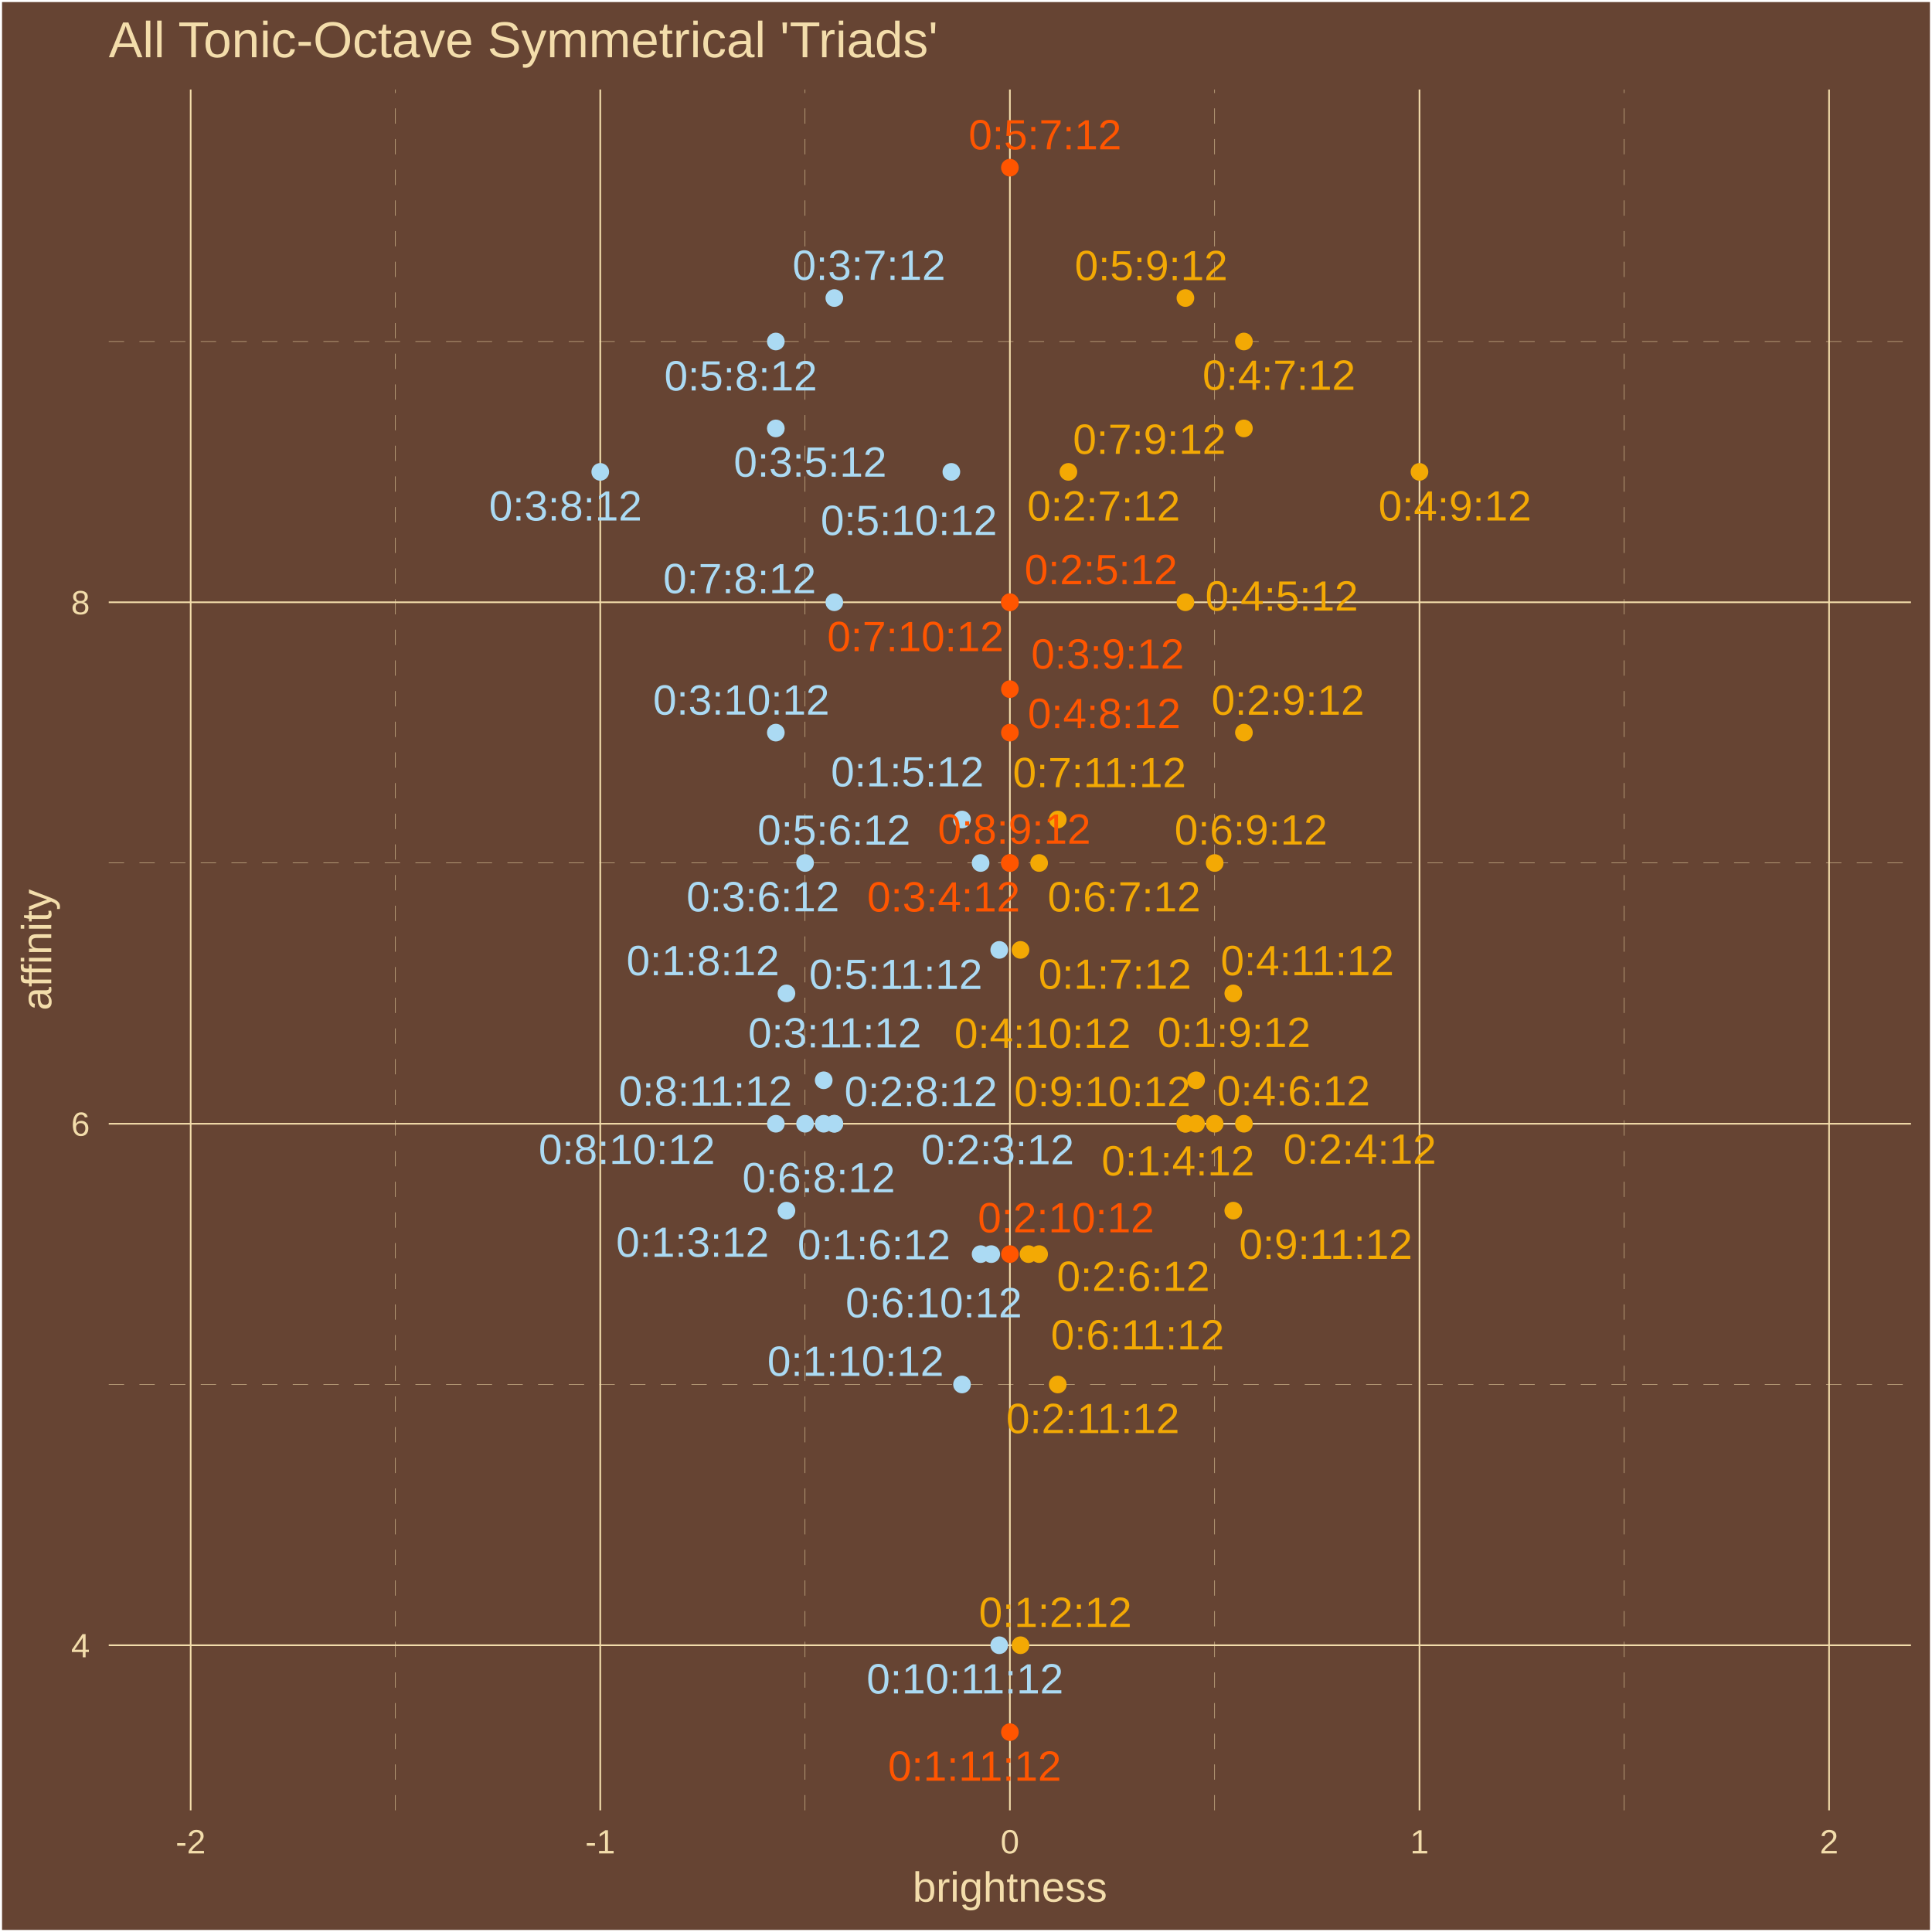
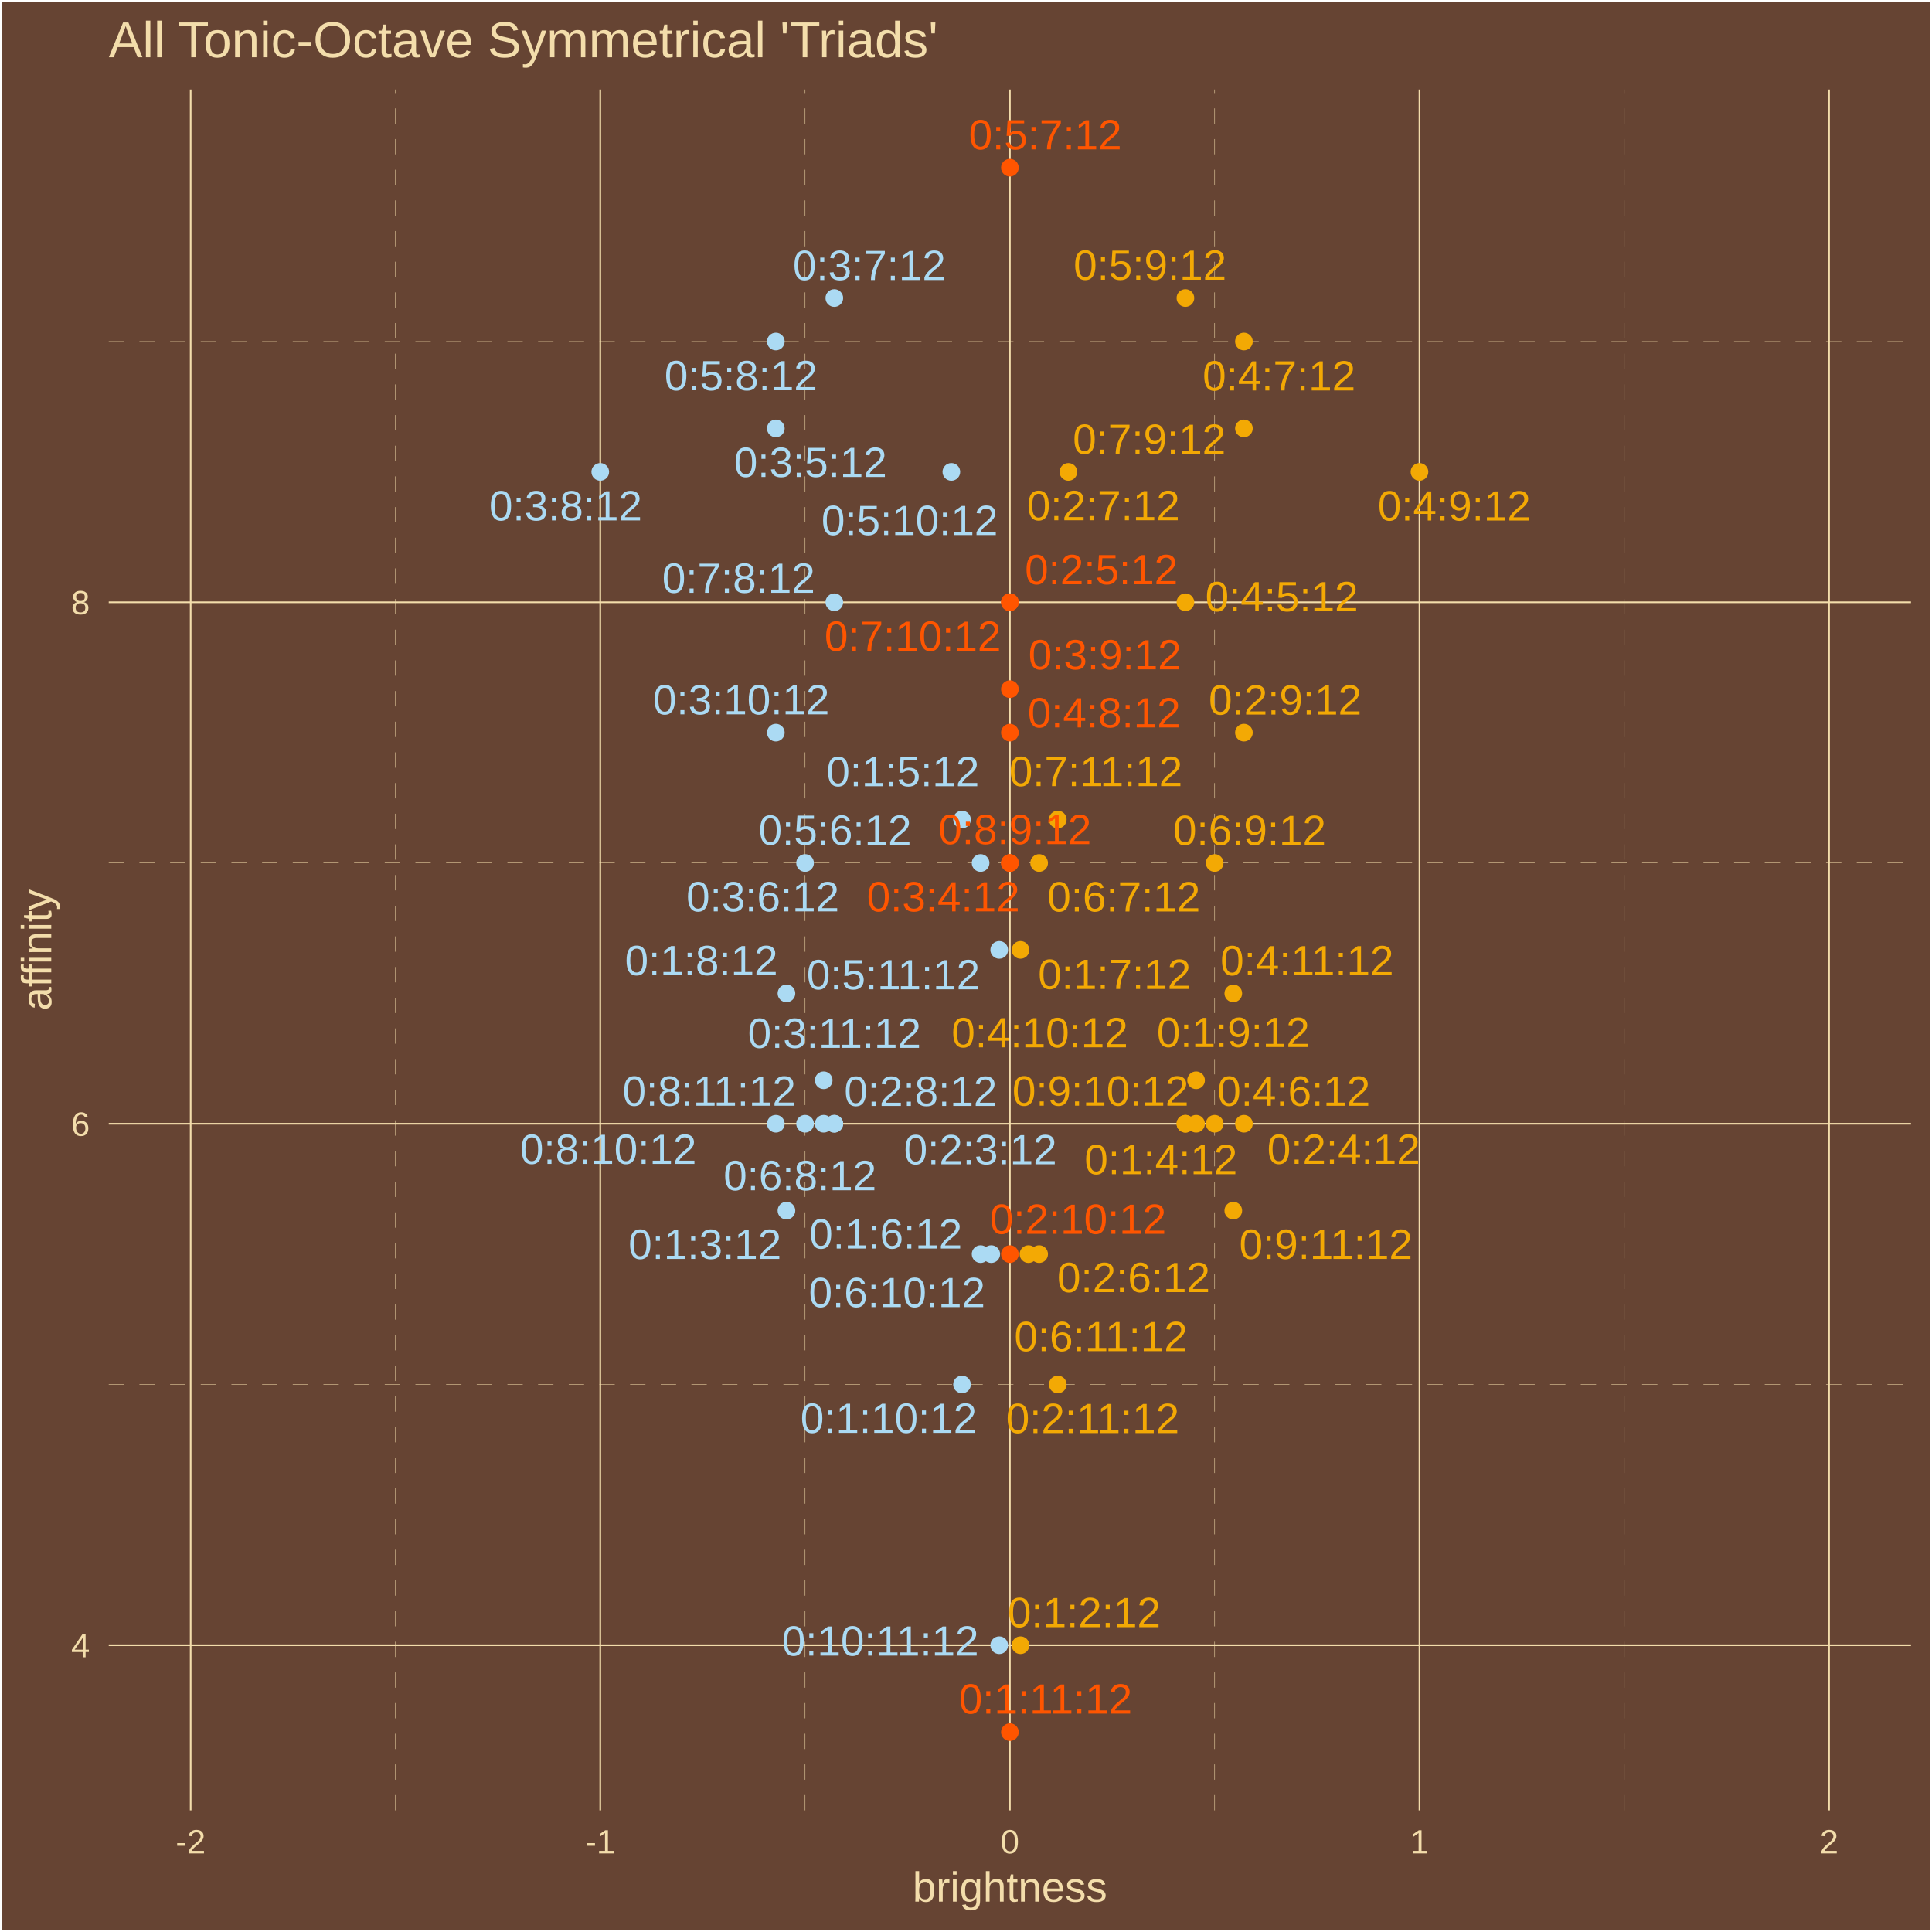
<svg xmlns="http://www.w3.org/2000/svg" class="svglite" width="504.00pt" height="504.00pt" viewBox="0 0 504.00 504.00">
  <defs>
    <style type="text/css">
    .svglite line, .svglite polyline, .svglite polygon, .svglite path, .svglite rect, .svglite circle {
      fill: none;
      stroke: #000000;
      stroke-linecap: round;
      stroke-linejoin: round;
      stroke-miterlimit: 10.00;
    }
    .svglite text {
      white-space: pre;
    }
  </style>
  </defs>
  <rect width="100%" height="100%" style="stroke: none; fill: #664433;" />
  <defs>
    <clipPath id="cpMC4wMHw1MDQuMDB8MC4wMHw1MDQuMDA=">
      <rect x="0.00" y="0.00" width="504.00" height="504.00" />
    </clipPath>
  </defs>
  <g clip-path="url(#cpMC4wMHw1MDQuMDB8MC4wMHw1MDQuMDA=)">
    <rect x="0.00" y="0" width="504.00" height="504.00" style="stroke-width: 1.07; stroke: #FFFFFF; fill: #664433;" />
  </g>
  <defs>
    <clipPath id="cpMjguMzd8NDk4LjUyfDIzLjM0fDQ3Mi4yNw==">
      <rect x="28.37" y="23.34" width="470.15" height="448.93" />
    </clipPath>
  </defs>
  <g clip-path="url(#cpMjguMzd8NDk4LjUyfDIzLjM0fDQ3Mi4yNw==)">
    <rect x="28.37" y="23.34" width="470.15" height="448.93" style="stroke-width: 1.07; stroke: none; fill: #664433;" />
    <polyline points="28.37,361.17 498.52,361.17 " style="stroke-width: 0.11; stroke: #F3DDAB; stroke-dasharray: 4.00,4.00; stroke-linecap: butt;" />
    <polyline points="28.37,225.13 498.52,225.13 " style="stroke-width: 0.11; stroke: #F3DDAB; stroke-dasharray: 4.00,4.00; stroke-linecap: butt;" />
    <polyline points="28.37,89.09 498.52,89.09 " style="stroke-width: 0.11; stroke: #F3DDAB; stroke-dasharray: 4.00,4.00; stroke-linecap: butt;" />
    <polyline points="103.17,472.27 103.17,23.34 " style="stroke-width: 0.11; stroke: #F3DDAB; stroke-dasharray: 4.00,4.00; stroke-linecap: butt;" />
    <polyline points="210.02,472.27 210.02,23.34 " style="stroke-width: 0.11; stroke: #F3DDAB; stroke-dasharray: 4.00,4.00; stroke-linecap: butt;" />
    <polyline points="316.87,472.27 316.87,23.34 " style="stroke-width: 0.11; stroke: #F3DDAB; stroke-dasharray: 4.00,4.00; stroke-linecap: butt;" />
    <polyline points="423.72,472.27 423.72,23.34 " style="stroke-width: 0.11; stroke: #F3DDAB; stroke-dasharray: 4.00,4.00; stroke-linecap: butt;" />
    <polyline points="28.37,429.19 498.52,429.19 " style="stroke-width: 0.43; stroke: #F3DDAB; stroke-linecap: butt;" />
    <polyline points="28.37,293.15 498.52,293.15 " style="stroke-width: 0.43; stroke: #F3DDAB; stroke-linecap: butt;" />
    <polyline points="28.37,157.11 498.52,157.11 " style="stroke-width: 0.43; stroke: #F3DDAB; stroke-linecap: butt;" />
    <polyline points="49.74,472.27 49.74,23.34 " style="stroke-width: 0.43; stroke: #F3DDAB; stroke-linecap: butt;" />
    <polyline points="156.59,472.27 156.59,23.34 " style="stroke-width: 0.43; stroke: #F3DDAB; stroke-linecap: butt;" />
    <polyline points="263.45,472.27 263.45,23.34 " style="stroke-width: 0.43; stroke: #F3DDAB; stroke-linecap: butt;" />
    <polyline points="370.30,472.27 370.30,23.34 " style="stroke-width: 0.43; stroke: #F3DDAB; stroke-linecap: butt;" />
    <polyline points="477.15,472.27 477.15,23.34 " style="stroke-width: 0.43; stroke: #F3DDAB; stroke-linecap: butt;" />
    <circle cx="266.22" cy="429.19" r="1.95" style="stroke-width: 0.71; stroke: #F3A904; fill: #F3A904;" />
    <circle cx="205.16" cy="315.82" r="1.95" style="stroke-width: 0.71; stroke: #ABDAF3; fill: #ABDAF3;" />
    <circle cx="312.02" cy="293.15" r="1.95" style="stroke-width: 0.71; stroke: #F3A904; fill: #F3A904;" />
    <circle cx="250.96" cy="213.79" r="1.95" style="stroke-width: 0.71; stroke: #ABDAF3; fill: #ABDAF3;" />
    <circle cx="258.59" cy="327.16" r="1.95" style="stroke-width: 0.71; stroke: #ABDAF3; fill: #ABDAF3;" />
    <circle cx="266.22" cy="247.80" r="1.95" style="stroke-width: 0.71; stroke: #F3A904; fill: #F3A904;" />
    <circle cx="205.16" cy="259.14" r="1.95" style="stroke-width: 0.71; stroke: #ABDAF3; fill: #ABDAF3;" />
    <circle cx="312.02" cy="281.81" r="1.95" style="stroke-width: 0.71; stroke: #F3A904; fill: #F3A904;" />
    <circle cx="250.96" cy="361.17" r="1.95" style="stroke-width: 0.71; stroke: #ABDAF3; fill: #ABDAF3;" />
    <circle cx="263.45" cy="451.86" r="1.95" style="stroke-width: 0.71; stroke: #FF5500; fill: #FF5500;" />
    <circle cx="217.65" cy="293.15" r="1.95" style="stroke-width: 0.71; stroke: #ABDAF3; fill: #ABDAF3;" />
    <circle cx="324.50" cy="293.15" r="1.95" style="stroke-width: 0.71; stroke: #F3A904; fill: #F3A904;" />
    <circle cx="263.45" cy="157.11" r="1.95" style="stroke-width: 0.71; stroke: #FF5500; fill: #FF5500;" />
    <circle cx="271.08" cy="327.16" r="1.95" style="stroke-width: 0.71; stroke: #F3A904; fill: #F3A904;" />
    <circle cx="278.71" cy="123.10" r="1.95" style="stroke-width: 0.71; stroke: #F3A904; fill: #F3A904;" />
    <circle cx="217.65" cy="293.15" r="1.95" style="stroke-width: 0.71; stroke: #ABDAF3; fill: #ABDAF3;" />
    <circle cx="324.50" cy="191.12" r="1.95" style="stroke-width: 0.71; stroke: #F3A904; fill: #F3A904;" />
    <circle cx="263.45" cy="327.16" r="1.95" style="stroke-width: 0.71; stroke: #FF5500; fill: #FF5500;" />
    <circle cx="275.94" cy="361.17" r="1.95" style="stroke-width: 0.71; stroke: #F3A904; fill: #F3A904;" />
    <circle cx="263.45" cy="225.13" r="1.95" style="stroke-width: 0.71; stroke: #FF5500; fill: #FF5500;" />
    <circle cx="202.39" cy="111.76" r="1.95" style="stroke-width: 0.71; stroke: #ABDAF3; fill: #ABDAF3;" />
    <circle cx="210.02" cy="225.13" r="1.95" style="stroke-width: 0.71; stroke: #ABDAF3; fill: #ABDAF3;" />
    <circle cx="217.65" cy="77.75" r="1.95" style="stroke-width: 0.71; stroke: #ABDAF3; fill: #ABDAF3;" />
    <circle cx="156.59" cy="123.10" r="1.95" style="stroke-width: 0.71; stroke: #ABDAF3; fill: #ABDAF3;" />
    <circle cx="263.45" cy="179.78" r="1.95" style="stroke-width: 0.71; stroke: #FF5500; fill: #FF5500;" />
    <circle cx="202.39" cy="191.12" r="1.95" style="stroke-width: 0.71; stroke: #ABDAF3; fill: #ABDAF3;" />
    <circle cx="214.88" cy="281.81" r="1.95" style="stroke-width: 0.71; stroke: #ABDAF3; fill: #ABDAF3;" />
    <circle cx="309.24" cy="157.11" r="1.95" style="stroke-width: 0.71; stroke: #F3A904; fill: #F3A904;" />
    <circle cx="316.87" cy="293.15" r="1.95" style="stroke-width: 0.71; stroke: #F3A904; fill: #F3A904;" />
    <circle cx="324.50" cy="89.09" r="1.95" style="stroke-width: 0.71; stroke: #F3A904; fill: #F3A904;" />
    <circle cx="263.45" cy="191.12" r="1.95" style="stroke-width: 0.71; stroke: #FF5500; fill: #FF5500;" />
    <circle cx="370.30" cy="123.10" r="1.95" style="stroke-width: 0.71; stroke: #F3A904; fill: #F3A904;" />
    <circle cx="309.24" cy="293.15" r="1.95" style="stroke-width: 0.71; stroke: #F3A904; fill: #F3A904;" />
    <circle cx="321.73" cy="259.14" r="1.95" style="stroke-width: 0.71; stroke: #F3A904; fill: #F3A904;" />
    <circle cx="255.81" cy="225.13" r="1.95" style="stroke-width: 0.71; stroke: #ABDAF3; fill: #ABDAF3;" />
    <circle cx="263.45" cy="43.74" r="1.95" style="stroke-width: 0.71; stroke: #FF5500; fill: #FF5500;" />
    <circle cx="202.39" cy="89.09" r="1.95" style="stroke-width: 0.71; stroke: #ABDAF3; fill: #ABDAF3;" />
    <circle cx="309.24" cy="77.75" r="1.95" style="stroke-width: 0.71; stroke: #F3A904; fill: #F3A904;" />
    <circle cx="248.18" cy="123.10" r="1.95" style="stroke-width: 0.71; stroke: #ABDAF3; fill: #ABDAF3;" />
    <circle cx="260.67" cy="247.80" r="1.95" style="stroke-width: 0.71; stroke: #ABDAF3; fill: #ABDAF3;" />
    <circle cx="271.08" cy="225.13" r="1.95" style="stroke-width: 0.71; stroke: #F3A904; fill: #F3A904;" />
    <circle cx="210.02" cy="293.15" r="1.95" style="stroke-width: 0.71; stroke: #ABDAF3; fill: #ABDAF3;" />
    <circle cx="316.87" cy="225.13" r="1.95" style="stroke-width: 0.71; stroke: #F3A904; fill: #F3A904;" />
    <circle cx="255.81" cy="327.16" r="1.95" style="stroke-width: 0.71; stroke: #ABDAF3; fill: #ABDAF3;" />
    <circle cx="268.30" cy="327.16" r="1.95" style="stroke-width: 0.71; stroke: #F3A904; fill: #F3A904;" />
    <circle cx="217.65" cy="157.11" r="1.95" style="stroke-width: 0.71; stroke: #ABDAF3; fill: #ABDAF3;" />
    <circle cx="324.50" cy="111.76" r="1.95" style="stroke-width: 0.71; stroke: #F3A904; fill: #F3A904;" />
    <circle cx="263.45" cy="157.11" r="1.95" style="stroke-width: 0.71; stroke: #FF5500; fill: #FF5500;" />
    <circle cx="275.94" cy="213.79" r="1.95" style="stroke-width: 0.71; stroke: #F3A904; fill: #F3A904;" />
    <circle cx="263.45" cy="225.13" r="1.95" style="stroke-width: 0.71; stroke: #FF5500; fill: #FF5500;" />
    <circle cx="202.39" cy="293.15" r="1.95" style="stroke-width: 0.71; stroke: #ABDAF3; fill: #ABDAF3;" />
    <circle cx="214.88" cy="293.15" r="1.95" style="stroke-width: 0.71; stroke: #ABDAF3; fill: #ABDAF3;" />
    <circle cx="309.24" cy="293.15" r="1.95" style="stroke-width: 0.71; stroke: #F3A904; fill: #F3A904;" />
    <circle cx="321.73" cy="315.82" r="1.95" style="stroke-width: 0.71; stroke: #F3A904; fill: #F3A904;" />
    <circle cx="260.67" cy="429.19" r="1.95" style="stroke-width: 0.71; stroke: #ABDAF3; fill: #ABDAF3;" />
-     <line x1="244.56" y1="206.95" x2="250.19" y2="212.97" style="stroke-width: 1.07; stroke: none;" />
-     <line x1="249.73" y1="324.67" x2="257.48" y2="326.85" style="stroke-width: 1.07; stroke: none;" />
-     <line x1="317.85" y1="274.93" x2="312.74" y2="280.96" style="stroke-width: 1.07; stroke: none;" />
-     <line x1="238.51" y1="299.46" x2="218.75" y2="293.48" style="stroke-width: 1.07; stroke: none;" />
-     <line x1="332.99" y1="298.38" x2="325.47" y2="293.74" style="stroke-width: 1.07; stroke: none;" />
-     <line x1="296.78" y1="270.49" x2="308.70" y2="292.17" style="stroke-width: 1.07; stroke: none;" />
-     <line x1="239.30" y1="217.02" x2="254.79" y2="224.63" style="stroke-width: 1.07; stroke: none;" />
-     <line x1="242.22" y1="129.85" x2="247.44" y2="123.94" style="stroke-width: 1.07; stroke: none;" />
-     <line x1="213.31" y1="301.32" x2="210.43" y2="294.17" style="stroke-width: 1.07; stroke: none;" />
-     <line x1="249.67" y1="333.95" x2="255.06" y2="327.99" style="stroke-width: 1.07; stroke: none;" />
-     <line x1="271.94" y1="346.55" x2="268.51" y2="328.24" style="stroke-width: 1.07; stroke: none;" />
-     <line x1="281.80" y1="207.14" x2="276.68" y2="212.95" style="stroke-width: 1.07; stroke: none;" />
-     <line x1="188.32" y1="299.13" x2="201.34" y2="293.59" style="stroke-width: 1.07; stroke: none;" />
-     <line x1="208.84" y1="286.67" x2="214.11" y2="292.33" style="stroke-width: 1.07; stroke: none;" />
-     <text x="275.31" y="424.42" text-anchor="middle" style="font-size: 11.04px;fill: #F3A904; font-family: &quot;Arial&quot;;" textLength="39.87px" lengthAdjust="spacingAndGlyphs">0:1:2:12</text>
-     <text x="180.66" y="327.86" text-anchor="middle" style="font-size: 11.04px;fill: #ABDAF3; font-family: &quot;Arial&quot;;" textLength="39.87px" lengthAdjust="spacingAndGlyphs">0:1:3:12</text>
-     <text x="307.31" y="306.63" text-anchor="middle" style="font-size: 11.04px;fill: #F3A904; font-family: &quot;Arial&quot;;" textLength="39.87px" lengthAdjust="spacingAndGlyphs">0:1:4:12</text>
-     <text x="236.70" y="205.15" text-anchor="middle" style="font-size: 11.04px;fill: #ABDAF3; font-family: &quot;Arial&quot;;" textLength="39.87px" lengthAdjust="spacingAndGlyphs">0:1:5:12</text>
-     <text x="227.99" y="328.51" text-anchor="middle" style="font-size: 11.04px;fill: #ABDAF3; font-family: &quot;Arial&quot;;" textLength="39.87px" lengthAdjust="spacingAndGlyphs">0:1:6:12</text>
-     <text x="290.85" y="257.94" text-anchor="middle" style="font-size: 11.04px;fill: #F3A904; font-family: &quot;Arial&quot;;" textLength="39.87px" lengthAdjust="spacingAndGlyphs">0:1:7:12</text>
-     <text x="183.36" y="254.41" text-anchor="middle" style="font-size: 11.04px;fill: #ABDAF3; font-family: &quot;Arial&quot;;" textLength="39.87px" lengthAdjust="spacingAndGlyphs">0:1:8:12</text>
-     <text x="321.93" y="273.13" text-anchor="middle" style="font-size: 11.04px;fill: #F3A904; font-family: &quot;Arial&quot;;" textLength="39.87px" lengthAdjust="spacingAndGlyphs">0:1:9:12</text>
-     <text x="223.19" y="358.92" text-anchor="middle" style="font-size: 11.04px;fill: #ABDAF3; font-family: &quot;Arial&quot;;" textLength="46.01px" lengthAdjust="spacingAndGlyphs">0:1:10:12</text>
-     <text x="254.26" y="464.54" text-anchor="middle" style="font-size: 11.04px;fill: #FF5500; font-family: &quot;Arial&quot;;" textLength="46.01px" lengthAdjust="spacingAndGlyphs">0:1:11:12</text>
-     <text x="260.25" y="303.71" text-anchor="middle" style="font-size: 11.04px;fill: #ABDAF3; font-family: &quot;Arial&quot;;" textLength="39.87px" lengthAdjust="spacingAndGlyphs">0:2:3:12</text>
-     <text x="354.73" y="303.57" text-anchor="middle" style="font-size: 11.04px;fill: #F3A904; font-family: &quot;Arial&quot;;" textLength="39.87px" lengthAdjust="spacingAndGlyphs">0:2:4:12</text>
-     <text x="287.21" y="152.39" text-anchor="middle" style="font-size: 11.04px;fill: #FF5500; font-family: &quot;Arial&quot;;" textLength="39.87px" lengthAdjust="spacingAndGlyphs">0:2:5:12</text>
-     <text x="295.64" y="336.76" text-anchor="middle" style="font-size: 11.04px;fill: #F3A904; font-family: &quot;Arial&quot;;" textLength="39.87px" lengthAdjust="spacingAndGlyphs">0:2:6:12</text>
-     <text x="287.92" y="135.80" text-anchor="middle" style="font-size: 11.04px;fill: #F3A904; font-family: &quot;Arial&quot;;" textLength="39.87px" lengthAdjust="spacingAndGlyphs">0:2:7:12</text>
-     <text x="240.21" y="288.54" text-anchor="middle" style="font-size: 11.04px;fill: #ABDAF3; font-family: &quot;Arial&quot;;" textLength="39.87px" lengthAdjust="spacingAndGlyphs">0:2:8:12</text>
-     <text x="335.97" y="186.45" text-anchor="middle" style="font-size: 11.04px;fill: #F3A904; font-family: &quot;Arial&quot;;" textLength="39.87px" lengthAdjust="spacingAndGlyphs">0:2:9:12</text>
-     <text x="278.09" y="321.48" text-anchor="middle" style="font-size: 11.04px;fill: #FF5500; font-family: &quot;Arial&quot;;" textLength="46.01px" lengthAdjust="spacingAndGlyphs">0:2:10:12</text>
-     <text x="285.09" y="373.85" text-anchor="middle" style="font-size: 11.04px;fill: #F3A904; font-family: &quot;Arial&quot;;" textLength="46.01px" lengthAdjust="spacingAndGlyphs">0:2:11:12</text>
-     <text x="246.16" y="237.78" text-anchor="middle" style="font-size: 11.04px;fill: #FF5500; font-family: &quot;Arial&quot;;" textLength="39.87px" lengthAdjust="spacingAndGlyphs">0:3:4:12</text>
-     <text x="211.35" y="124.35" text-anchor="middle" style="font-size: 11.04px;fill: #ABDAF3; font-family: &quot;Arial&quot;;" textLength="39.87px" lengthAdjust="spacingAndGlyphs">0:3:5:12</text>
-     <text x="199.02" y="237.74" text-anchor="middle" style="font-size: 11.04px;fill: #ABDAF3; font-family: &quot;Arial&quot;;" textLength="39.87px" lengthAdjust="spacingAndGlyphs">0:3:6:12</text>
-     <text x="226.69" y="73.00" text-anchor="middle" style="font-size: 11.04px;fill: #ABDAF3; font-family: &quot;Arial&quot;;" textLength="39.87px" lengthAdjust="spacingAndGlyphs">0:3:7:12</text>
-     <text x="147.52" y="135.78" text-anchor="middle" style="font-size: 11.04px;fill: #ABDAF3; font-family: &quot;Arial&quot;;" textLength="39.87px" lengthAdjust="spacingAndGlyphs">0:3:8:12</text>
-     <text x="288.95" y="174.42" text-anchor="middle" style="font-size: 11.04px;fill: #FF5500; font-family: &quot;Arial&quot;;" textLength="39.87px" lengthAdjust="spacingAndGlyphs">0:3:9:12</text>
-     <text x="193.38" y="186.42" text-anchor="middle" style="font-size: 11.04px;fill: #ABDAF3; font-family: &quot;Arial&quot;;" textLength="46.01px" lengthAdjust="spacingAndGlyphs">0:3:10:12</text>
-     <text x="217.77" y="273.25" text-anchor="middle" style="font-size: 11.04px;fill: #ABDAF3; font-family: &quot;Arial&quot;;" textLength="46.01px" lengthAdjust="spacingAndGlyphs">0:3:11:12</text>
-     <text x="334.35" y="159.29" text-anchor="middle" style="font-size: 11.04px;fill: #F3A904; font-family: &quot;Arial&quot;;" textLength="39.87px" lengthAdjust="spacingAndGlyphs">0:4:5:12</text>
-     <text x="337.47" y="288.37" text-anchor="middle" style="font-size: 11.04px;fill: #F3A904; font-family: &quot;Arial&quot;;" textLength="39.87px" lengthAdjust="spacingAndGlyphs">0:4:6:12</text>
-     <text x="333.65" y="101.69" text-anchor="middle" style="font-size: 11.04px;fill: #F3A904; font-family: &quot;Arial&quot;;" textLength="39.87px" lengthAdjust="spacingAndGlyphs">0:4:7:12</text>
-     <text x="288.05" y="189.93" text-anchor="middle" style="font-size: 11.04px;fill: #FF5500; font-family: &quot;Arial&quot;;" textLength="39.87px" lengthAdjust="spacingAndGlyphs">0:4:8:12</text>
-     <text x="379.54" y="135.79" text-anchor="middle" style="font-size: 11.04px;fill: #F3A904; font-family: &quot;Arial&quot;;" textLength="39.87px" lengthAdjust="spacingAndGlyphs">0:4:9:12</text>
-     <text x="271.98" y="273.36" text-anchor="middle" style="font-size: 11.04px;fill: #F3A904; font-family: &quot;Arial&quot;;" textLength="46.01px" lengthAdjust="spacingAndGlyphs">0:4:10:12</text>
-     <text x="341.04" y="254.41" text-anchor="middle" style="font-size: 11.04px;fill: #F3A904; font-family: &quot;Arial&quot;;" textLength="46.01px" lengthAdjust="spacingAndGlyphs">0:4:11:12</text>
-     <text x="217.56" y="220.34" text-anchor="middle" style="font-size: 11.04px;fill: #ABDAF3; font-family: &quot;Arial&quot;;" textLength="39.87px" lengthAdjust="spacingAndGlyphs">0:5:6:12</text>
-     <text x="272.62" y="38.97" text-anchor="middle" style="font-size: 11.04px;fill: #FF5500; font-family: &quot;Arial&quot;;" textLength="39.87px" lengthAdjust="spacingAndGlyphs">0:5:7:12</text>
-     <text x="193.23" y="101.86" text-anchor="middle" style="font-size: 11.04px;fill: #ABDAF3; font-family: &quot;Arial&quot;;" textLength="39.87px" lengthAdjust="spacingAndGlyphs">0:5:8:12</text>
-     <text x="300.31" y="73.09" text-anchor="middle" style="font-size: 11.04px;fill: #F3A904; font-family: &quot;Arial&quot;;" textLength="39.87px" lengthAdjust="spacingAndGlyphs">0:5:9:12</text>
-     <text x="237.10" y="139.56" text-anchor="middle" style="font-size: 11.04px;fill: #ABDAF3; font-family: &quot;Arial&quot;;" textLength="46.01px" lengthAdjust="spacingAndGlyphs">0:5:10:12</text>
-     <text x="233.68" y="257.99" text-anchor="middle" style="font-size: 11.04px;fill: #ABDAF3; font-family: &quot;Arial&quot;;" textLength="46.01px" lengthAdjust="spacingAndGlyphs">0:5:11:12</text>
-     <text x="293.24" y="237.76" text-anchor="middle" style="font-size: 11.04px;fill: #F3A904; font-family: &quot;Arial&quot;;" textLength="39.87px" lengthAdjust="spacingAndGlyphs">0:6:7:12</text>
-     <text x="213.58" y="311.03" text-anchor="middle" style="font-size: 11.04px;fill: #ABDAF3; font-family: &quot;Arial&quot;;" textLength="39.87px" lengthAdjust="spacingAndGlyphs">0:6:8:12</text>
-     <text x="326.33" y="220.31" text-anchor="middle" style="font-size: 11.04px;fill: #F3A904; font-family: &quot;Arial&quot;;" textLength="39.87px" lengthAdjust="spacingAndGlyphs">0:6:9:12</text>
-     <text x="243.60" y="343.66" text-anchor="middle" style="font-size: 11.04px;fill: #ABDAF3; font-family: &quot;Arial&quot;;" textLength="46.01px" lengthAdjust="spacingAndGlyphs">0:6:10:12</text>
-     <text x="296.74" y="352.04" text-anchor="middle" style="font-size: 11.04px;fill: #F3A904; font-family: &quot;Arial&quot;;" textLength="46.01px" lengthAdjust="spacingAndGlyphs">0:6:11:12</text>
-     <text x="192.95" y="154.74" text-anchor="middle" style="font-size: 11.04px;fill: #ABDAF3; font-family: &quot;Arial&quot;;" textLength="39.87px" lengthAdjust="spacingAndGlyphs">0:7:8:12</text>
-     <text x="299.84" y="118.39" text-anchor="middle" style="font-size: 11.04px;fill: #F3A904; font-family: &quot;Arial&quot;;" textLength="39.87px" lengthAdjust="spacingAndGlyphs">0:7:9:12</text>
-     <text x="238.80" y="169.87" text-anchor="middle" style="font-size: 11.04px;fill: #FF5500; font-family: &quot;Arial&quot;;" textLength="46.01px" lengthAdjust="spacingAndGlyphs">0:7:10:12</text>
-     <text x="286.82" y="205.34" text-anchor="middle" style="font-size: 11.04px;fill: #F3A904; font-family: &quot;Arial&quot;;" textLength="46.01px" lengthAdjust="spacingAndGlyphs">0:7:11:12</text>
-     <text x="264.59" y="220.09" text-anchor="middle" style="font-size: 11.04px;fill: #FF5500; font-family: &quot;Arial&quot;;" textLength="39.87px" lengthAdjust="spacingAndGlyphs">0:8:9:12</text>
-     <text x="163.52" y="303.66" text-anchor="middle" style="font-size: 11.04px;fill: #ABDAF3; font-family: &quot;Arial&quot;;" textLength="46.01px" lengthAdjust="spacingAndGlyphs">0:8:10:12</text>
-     <text x="184.04" y="288.44" text-anchor="middle" style="font-size: 11.04px;fill: #ABDAF3; font-family: &quot;Arial&quot;;" textLength="46.01px" lengthAdjust="spacingAndGlyphs">0:8:11:12</text>
-     <text x="287.57" y="288.55" text-anchor="middle" style="font-size: 11.04px;fill: #F3A904; font-family: &quot;Arial&quot;;" textLength="46.01px" lengthAdjust="spacingAndGlyphs">0:9:10:12</text>
-     <text x="345.85" y="328.41" text-anchor="middle" style="font-size: 11.04px;fill: #F3A904; font-family: &quot;Arial&quot;;" textLength="46.01px" lengthAdjust="spacingAndGlyphs">0:9:11:12</text>
-     <text x="251.74" y="441.77" text-anchor="middle" style="font-size: 11.04px;fill: #ABDAF3; font-family: &quot;Arial&quot;;" textLength="52.14px" lengthAdjust="spacingAndGlyphs">0:10:11:12</text>
+     <line x1="244.41" y1="206.89" x2="250.18" y2="212.98" style="stroke-width: 1.07; stroke: none;" />
+     <line x1="317.80" y1="274.93" x2="312.74" y2="280.95" style="stroke-width: 1.07; stroke: none;" />
+     <line x1="234.01" y1="299.32" x2="218.72" y2="293.55" style="stroke-width: 1.07; stroke: none;" />
+     <line x1="296.05" y1="270.30" x2="308.68" y2="292.18" style="stroke-width: 1.07; stroke: none;" />
+     <line x1="239.58" y1="217.06" x2="254.79" y2="224.62" style="stroke-width: 1.07; stroke: none;" />
+     <line x1="242.25" y1="129.86" x2="247.44" y2="123.94" style="stroke-width: 1.07; stroke: none;" />
+     <line x1="280.67" y1="342.77" x2="269.00" y2="328.03" style="stroke-width: 1.07; stroke: none;" />
+     <line x1="281.79" y1="206.86" x2="276.66" y2="212.94" style="stroke-width: 1.07; stroke: none;" />
+     <line x1="183.48" y1="299.32" x2="201.30" y2="293.50" style="stroke-width: 1.07; stroke: none;" />
+     <text x="282.82" y="424.48" text-anchor="middle" style="font-size: 11.04px;fill: #F3A904; font-family: &quot;Arial&quot;;" textLength="39.87px" lengthAdjust="spacingAndGlyphs">0:1:2:12</text>
+     <text x="183.89" y="328.42" text-anchor="middle" style="font-size: 11.04px;fill: #ABDAF3; font-family: &quot;Arial&quot;;" textLength="39.87px" lengthAdjust="spacingAndGlyphs">0:1:3:12</text>
+     <text x="302.86" y="306.31" text-anchor="middle" style="font-size: 11.04px;fill: #F3A904; font-family: &quot;Arial&quot;;" textLength="39.87px" lengthAdjust="spacingAndGlyphs">0:1:4:12</text>
+     <text x="235.53" y="205.09" text-anchor="middle" style="font-size: 11.04px;fill: #ABDAF3; font-family: &quot;Arial&quot;;" textLength="39.87px" lengthAdjust="spacingAndGlyphs">0:1:5:12</text>
+     <text x="231.07" y="325.71" text-anchor="middle" style="font-size: 11.04px;fill: #ABDAF3; font-family: &quot;Arial&quot;;" textLength="39.87px" lengthAdjust="spacingAndGlyphs">0:1:6:12</text>
+     <text x="290.74" y="257.98" text-anchor="middle" style="font-size: 11.04px;fill: #F3A904; font-family: &quot;Arial&quot;;" textLength="39.87px" lengthAdjust="spacingAndGlyphs">0:1:7:12</text>
+     <text x="182.96" y="254.39" text-anchor="middle" style="font-size: 11.04px;fill: #ABDAF3; font-family: &quot;Arial&quot;;" textLength="39.87px" lengthAdjust="spacingAndGlyphs">0:1:8:12</text>
+     <text x="321.71" y="273.13" text-anchor="middle" style="font-size: 11.04px;fill: #F3A904; font-family: &quot;Arial&quot;;" textLength="39.87px" lengthAdjust="spacingAndGlyphs">0:1:9:12</text>
+     <text x="231.83" y="373.80" text-anchor="middle" style="font-size: 11.04px;fill: #ABDAF3; font-family: &quot;Arial&quot;;" textLength="46.01px" lengthAdjust="spacingAndGlyphs">0:1:10:12</text>
+     <text x="272.75" y="447.02" text-anchor="middle" style="font-size: 11.04px;fill: #FF5500; font-family: &quot;Arial&quot;;" textLength="46.01px" lengthAdjust="spacingAndGlyphs">0:1:11:12</text>
+     <text x="255.75" y="303.72" text-anchor="middle" style="font-size: 11.04px;fill: #ABDAF3; font-family: &quot;Arial&quot;;" textLength="39.87px" lengthAdjust="spacingAndGlyphs">0:2:3:12</text>
+     <text x="350.52" y="303.61" text-anchor="middle" style="font-size: 11.04px;fill: #F3A904; font-family: &quot;Arial&quot;;" textLength="39.87px" lengthAdjust="spacingAndGlyphs">0:2:4:12</text>
+     <text x="287.30" y="152.41" text-anchor="middle" style="font-size: 11.04px;fill: #FF5500; font-family: &quot;Arial&quot;;" textLength="39.87px" lengthAdjust="spacingAndGlyphs">0:2:5:12</text>
+     <text x="295.74" y="337.08" text-anchor="middle" style="font-size: 11.04px;fill: #F3A904; font-family: &quot;Arial&quot;;" textLength="39.87px" lengthAdjust="spacingAndGlyphs">0:2:6:12</text>
+     <text x="287.83" y="135.72" text-anchor="middle" style="font-size: 11.04px;fill: #F3A904; font-family: &quot;Arial&quot;;" textLength="39.87px" lengthAdjust="spacingAndGlyphs">0:2:7:12</text>
+     <text x="240.16" y="288.50" text-anchor="middle" style="font-size: 11.04px;fill: #ABDAF3; font-family: &quot;Arial&quot;;" textLength="39.87px" lengthAdjust="spacingAndGlyphs">0:2:8:12</text>
+     <text x="335.26" y="186.41" text-anchor="middle" style="font-size: 11.04px;fill: #F3A904; font-family: &quot;Arial&quot;;" textLength="39.87px" lengthAdjust="spacingAndGlyphs">0:2:9:12</text>
+     <text x="281.23" y="321.86" text-anchor="middle" style="font-size: 11.04px;fill: #FF5500; font-family: &quot;Arial&quot;;" textLength="46.01px" lengthAdjust="spacingAndGlyphs">0:2:10:12</text>
+     <text x="285.04" y="373.84" text-anchor="middle" style="font-size: 11.04px;fill: #F3A904; font-family: &quot;Arial&quot;;" textLength="46.01px" lengthAdjust="spacingAndGlyphs">0:2:11:12</text>
+     <text x="246.08" y="237.76" text-anchor="middle" style="font-size: 11.04px;fill: #FF5500; font-family: &quot;Arial&quot;;" textLength="39.87px" lengthAdjust="spacingAndGlyphs">0:3:4:12</text>
+     <text x="211.43" y="124.42" text-anchor="middle" style="font-size: 11.04px;fill: #ABDAF3; font-family: &quot;Arial&quot;;" textLength="39.87px" lengthAdjust="spacingAndGlyphs">0:3:5:12</text>
+     <text x="198.99" y="237.75" text-anchor="middle" style="font-size: 11.04px;fill: #ABDAF3; font-family: &quot;Arial&quot;;" textLength="39.87px" lengthAdjust="spacingAndGlyphs">0:3:6:12</text>
+     <text x="226.77" y="73.05" text-anchor="middle" style="font-size: 11.04px;fill: #ABDAF3; font-family: &quot;Arial&quot;;" textLength="39.87px" lengthAdjust="spacingAndGlyphs">0:3:7:12</text>
+     <text x="147.56" y="135.76" text-anchor="middle" style="font-size: 11.04px;fill: #ABDAF3; font-family: &quot;Arial&quot;;" textLength="39.87px" lengthAdjust="spacingAndGlyphs">0:3:8:12</text>
+     <text x="288.22" y="174.61" text-anchor="middle" style="font-size: 11.04px;fill: #FF5500; font-family: &quot;Arial&quot;;" textLength="39.87px" lengthAdjust="spacingAndGlyphs">0:3:9:12</text>
+     <text x="193.36" y="186.35" text-anchor="middle" style="font-size: 11.04px;fill: #ABDAF3; font-family: &quot;Arial&quot;;" textLength="46.01px" lengthAdjust="spacingAndGlyphs">0:3:10:12</text>
+     <text x="217.68" y="273.36" text-anchor="middle" style="font-size: 11.04px;fill: #ABDAF3; font-family: &quot;Arial&quot;;" textLength="46.01px" lengthAdjust="spacingAndGlyphs">0:3:11:12</text>
+     <text x="334.37" y="159.46" text-anchor="middle" style="font-size: 11.04px;fill: #F3A904; font-family: &quot;Arial&quot;;" textLength="39.87px" lengthAdjust="spacingAndGlyphs">0:4:5:12</text>
+     <text x="337.52" y="288.47" text-anchor="middle" style="font-size: 11.04px;fill: #F3A904; font-family: &quot;Arial&quot;;" textLength="39.87px" lengthAdjust="spacingAndGlyphs">0:4:6:12</text>
+     <text x="333.67" y="101.87" text-anchor="middle" style="font-size: 11.04px;fill: #F3A904; font-family: &quot;Arial&quot;;" textLength="39.87px" lengthAdjust="spacingAndGlyphs">0:4:7:12</text>
+     <text x="288.03" y="189.76" text-anchor="middle" style="font-size: 11.04px;fill: #FF5500; font-family: &quot;Arial&quot;;" textLength="39.87px" lengthAdjust="spacingAndGlyphs">0:4:8:12</text>
+     <text x="379.37" y="135.78" text-anchor="middle" style="font-size: 11.04px;fill: #F3A904; font-family: &quot;Arial&quot;;" textLength="39.87px" lengthAdjust="spacingAndGlyphs">0:4:9:12</text>
+     <text x="271.25" y="273.21" text-anchor="middle" style="font-size: 11.04px;fill: #F3A904; font-family: &quot;Arial&quot;;" textLength="46.01px" lengthAdjust="spacingAndGlyphs">0:4:10:12</text>
+     <text x="340.97" y="254.42" text-anchor="middle" style="font-size: 11.04px;fill: #F3A904; font-family: &quot;Arial&quot;;" textLength="46.01px" lengthAdjust="spacingAndGlyphs">0:4:11:12</text>
+     <text x="217.84" y="220.37" text-anchor="middle" style="font-size: 11.04px;fill: #ABDAF3; font-family: &quot;Arial&quot;;" textLength="39.87px" lengthAdjust="spacingAndGlyphs">0:5:6:12</text>
+     <text x="272.68" y="38.96" text-anchor="middle" style="font-size: 11.04px;fill: #FF5500; font-family: &quot;Arial&quot;;" textLength="39.87px" lengthAdjust="spacingAndGlyphs">0:5:7:12</text>
+     <text x="193.29" y="101.81" text-anchor="middle" style="font-size: 11.04px;fill: #ABDAF3; font-family: &quot;Arial&quot;;" textLength="39.87px" lengthAdjust="spacingAndGlyphs">0:5:8:12</text>
+     <text x="300.00" y="72.98" text-anchor="middle" style="font-size: 11.04px;fill: #F3A904; font-family: &quot;Arial&quot;;" textLength="39.87px" lengthAdjust="spacingAndGlyphs">0:5:9:12</text>
+     <text x="237.30" y="139.57" text-anchor="middle" style="font-size: 11.04px;fill: #ABDAF3; font-family: &quot;Arial&quot;;" textLength="46.01px" lengthAdjust="spacingAndGlyphs">0:5:10:12</text>
+     <text x="233.04" y="258.08" text-anchor="middle" style="font-size: 11.04px;fill: #ABDAF3; font-family: &quot;Arial&quot;;" textLength="46.01px" lengthAdjust="spacingAndGlyphs">0:5:11:12</text>
+     <text x="293.18" y="237.77" text-anchor="middle" style="font-size: 11.04px;fill: #F3A904; font-family: &quot;Arial&quot;;" textLength="39.87px" lengthAdjust="spacingAndGlyphs">0:6:7:12</text>
+     <text x="208.69" y="310.50" text-anchor="middle" style="font-size: 11.04px;fill: #ABDAF3; font-family: &quot;Arial&quot;;" textLength="39.87px" lengthAdjust="spacingAndGlyphs">0:6:8:12</text>
+     <text x="325.98" y="220.43" text-anchor="middle" style="font-size: 11.04px;fill: #F3A904; font-family: &quot;Arial&quot;;" textLength="39.87px" lengthAdjust="spacingAndGlyphs">0:6:9:12</text>
+     <text x="234.00" y="340.99" text-anchor="middle" style="font-size: 11.04px;fill: #ABDAF3; font-family: &quot;Arial&quot;;" textLength="46.01px" lengthAdjust="spacingAndGlyphs">0:6:10:12</text>
+     <text x="287.19" y="352.48" text-anchor="middle" style="font-size: 11.04px;fill: #F3A904; font-family: &quot;Arial&quot;;" textLength="46.01px" lengthAdjust="spacingAndGlyphs">0:6:11:12</text>
+     <text x="192.68" y="154.64" text-anchor="middle" style="font-size: 11.04px;fill: #ABDAF3; font-family: &quot;Arial&quot;;" textLength="39.87px" lengthAdjust="spacingAndGlyphs">0:7:8:12</text>
+     <text x="299.81" y="118.40" text-anchor="middle" style="font-size: 11.04px;fill: #F3A904; font-family: &quot;Arial&quot;;" textLength="39.87px" lengthAdjust="spacingAndGlyphs">0:7:9:12</text>
+     <text x="238.11" y="169.77" text-anchor="middle" style="font-size: 11.04px;fill: #FF5500; font-family: &quot;Arial&quot;;" textLength="46.01px" lengthAdjust="spacingAndGlyphs">0:7:10:12</text>
+     <text x="285.86" y="205.06" text-anchor="middle" style="font-size: 11.04px;fill: #F3A904; font-family: &quot;Arial&quot;;" textLength="46.01px" lengthAdjust="spacingAndGlyphs">0:7:11:12</text>
+     <text x="264.76" y="220.20" text-anchor="middle" style="font-size: 11.04px;fill: #FF5500; font-family: &quot;Arial&quot;;" textLength="39.87px" lengthAdjust="spacingAndGlyphs">0:8:9:12</text>
+     <text x="158.68" y="303.62" text-anchor="middle" style="font-size: 11.04px;fill: #ABDAF3; font-family: &quot;Arial&quot;;" textLength="46.01px" lengthAdjust="spacingAndGlyphs">0:8:10:12</text>
+     <text x="185.01" y="288.45" text-anchor="middle" style="font-size: 11.04px;fill: #ABDAF3; font-family: &quot;Arial&quot;;" textLength="46.01px" lengthAdjust="spacingAndGlyphs">0:8:11:12</text>
+     <text x="287.10" y="288.43" text-anchor="middle" style="font-size: 11.04px;fill: #F3A904; font-family: &quot;Arial&quot;;" textLength="46.01px" lengthAdjust="spacingAndGlyphs">0:9:10:12</text>
+     <text x="345.88" y="328.42" text-anchor="middle" style="font-size: 11.04px;fill: #F3A904; font-family: &quot;Arial&quot;;" textLength="46.01px" lengthAdjust="spacingAndGlyphs">0:9:11:12</text>
+     <text x="229.65" y="431.90" text-anchor="middle" style="font-size: 11.04px;fill: #ABDAF3; font-family: &quot;Arial&quot;;" textLength="52.14px" lengthAdjust="spacingAndGlyphs">0:10:11:12</text>
  </g>
  <g clip-path="url(#cpMC4wMHw1MDQuMDB8MC4wMHw1MDQuMDA=)">
    <text x="23.44" y="432.34" text-anchor="end" style="font-size: 8.80px;fill: #F3DDAB; font-family: &quot;Arial&quot;;" textLength="4.90px" lengthAdjust="spacingAndGlyphs">4</text>
    <text x="23.44" y="296.30" text-anchor="end" style="font-size: 8.80px;fill: #F3DDAB; font-family: &quot;Arial&quot;;" textLength="4.90px" lengthAdjust="spacingAndGlyphs">6</text>
    <text x="23.44" y="160.26" text-anchor="end" style="font-size: 8.80px;fill: #F3DDAB; font-family: &quot;Arial&quot;;" textLength="4.90px" lengthAdjust="spacingAndGlyphs">8</text>
    <text x="49.74" y="483.50" text-anchor="middle" style="font-size: 8.80px;fill: #F3DDAB; font-family: &quot;Arial&quot;;" textLength="7.83px" lengthAdjust="spacingAndGlyphs">-2</text>
    <text x="156.59" y="483.50" text-anchor="middle" style="font-size: 8.80px;fill: #F3DDAB; font-family: &quot;Arial&quot;;" textLength="7.83px" lengthAdjust="spacingAndGlyphs">-1</text>
    <text x="263.45" y="483.50" text-anchor="middle" style="font-size: 8.80px;fill: #F3DDAB; font-family: &quot;Arial&quot;;" textLength="4.90px" lengthAdjust="spacingAndGlyphs">0</text>
    <text x="370.30" y="483.50" text-anchor="middle" style="font-size: 8.80px;fill: #F3DDAB; font-family: &quot;Arial&quot;;" textLength="4.90px" lengthAdjust="spacingAndGlyphs">1</text>
    <text x="477.15" y="483.50" text-anchor="middle" style="font-size: 8.80px;fill: #F3DDAB; font-family: &quot;Arial&quot;;" textLength="4.90px" lengthAdjust="spacingAndGlyphs">2</text>
    <text x="263.45" y="496.09" text-anchor="middle" style="font-size: 11.00px;fill: #F3DDAB; font-family: &quot;Arial&quot;;" textLength="50.76px" lengthAdjust="spacingAndGlyphs">brightness</text>
    <text transform="translate(13.37,247.80) rotate(-90)" text-anchor="middle" style="font-size: 11.00px;fill: #F3DDAB; font-family: &quot;Arial&quot;;" textLength="31.78px" lengthAdjust="spacingAndGlyphs">affinity</text>
    <text x="28.37" y="14.94" style="font-size: 13.20px;fill: #F3DDAB; font-family: &quot;Arial&quot;;" textLength="218.33px" lengthAdjust="spacingAndGlyphs">All Tonic-Octave Symmetrical 'Triads'</text>
  </g>
</svg>
